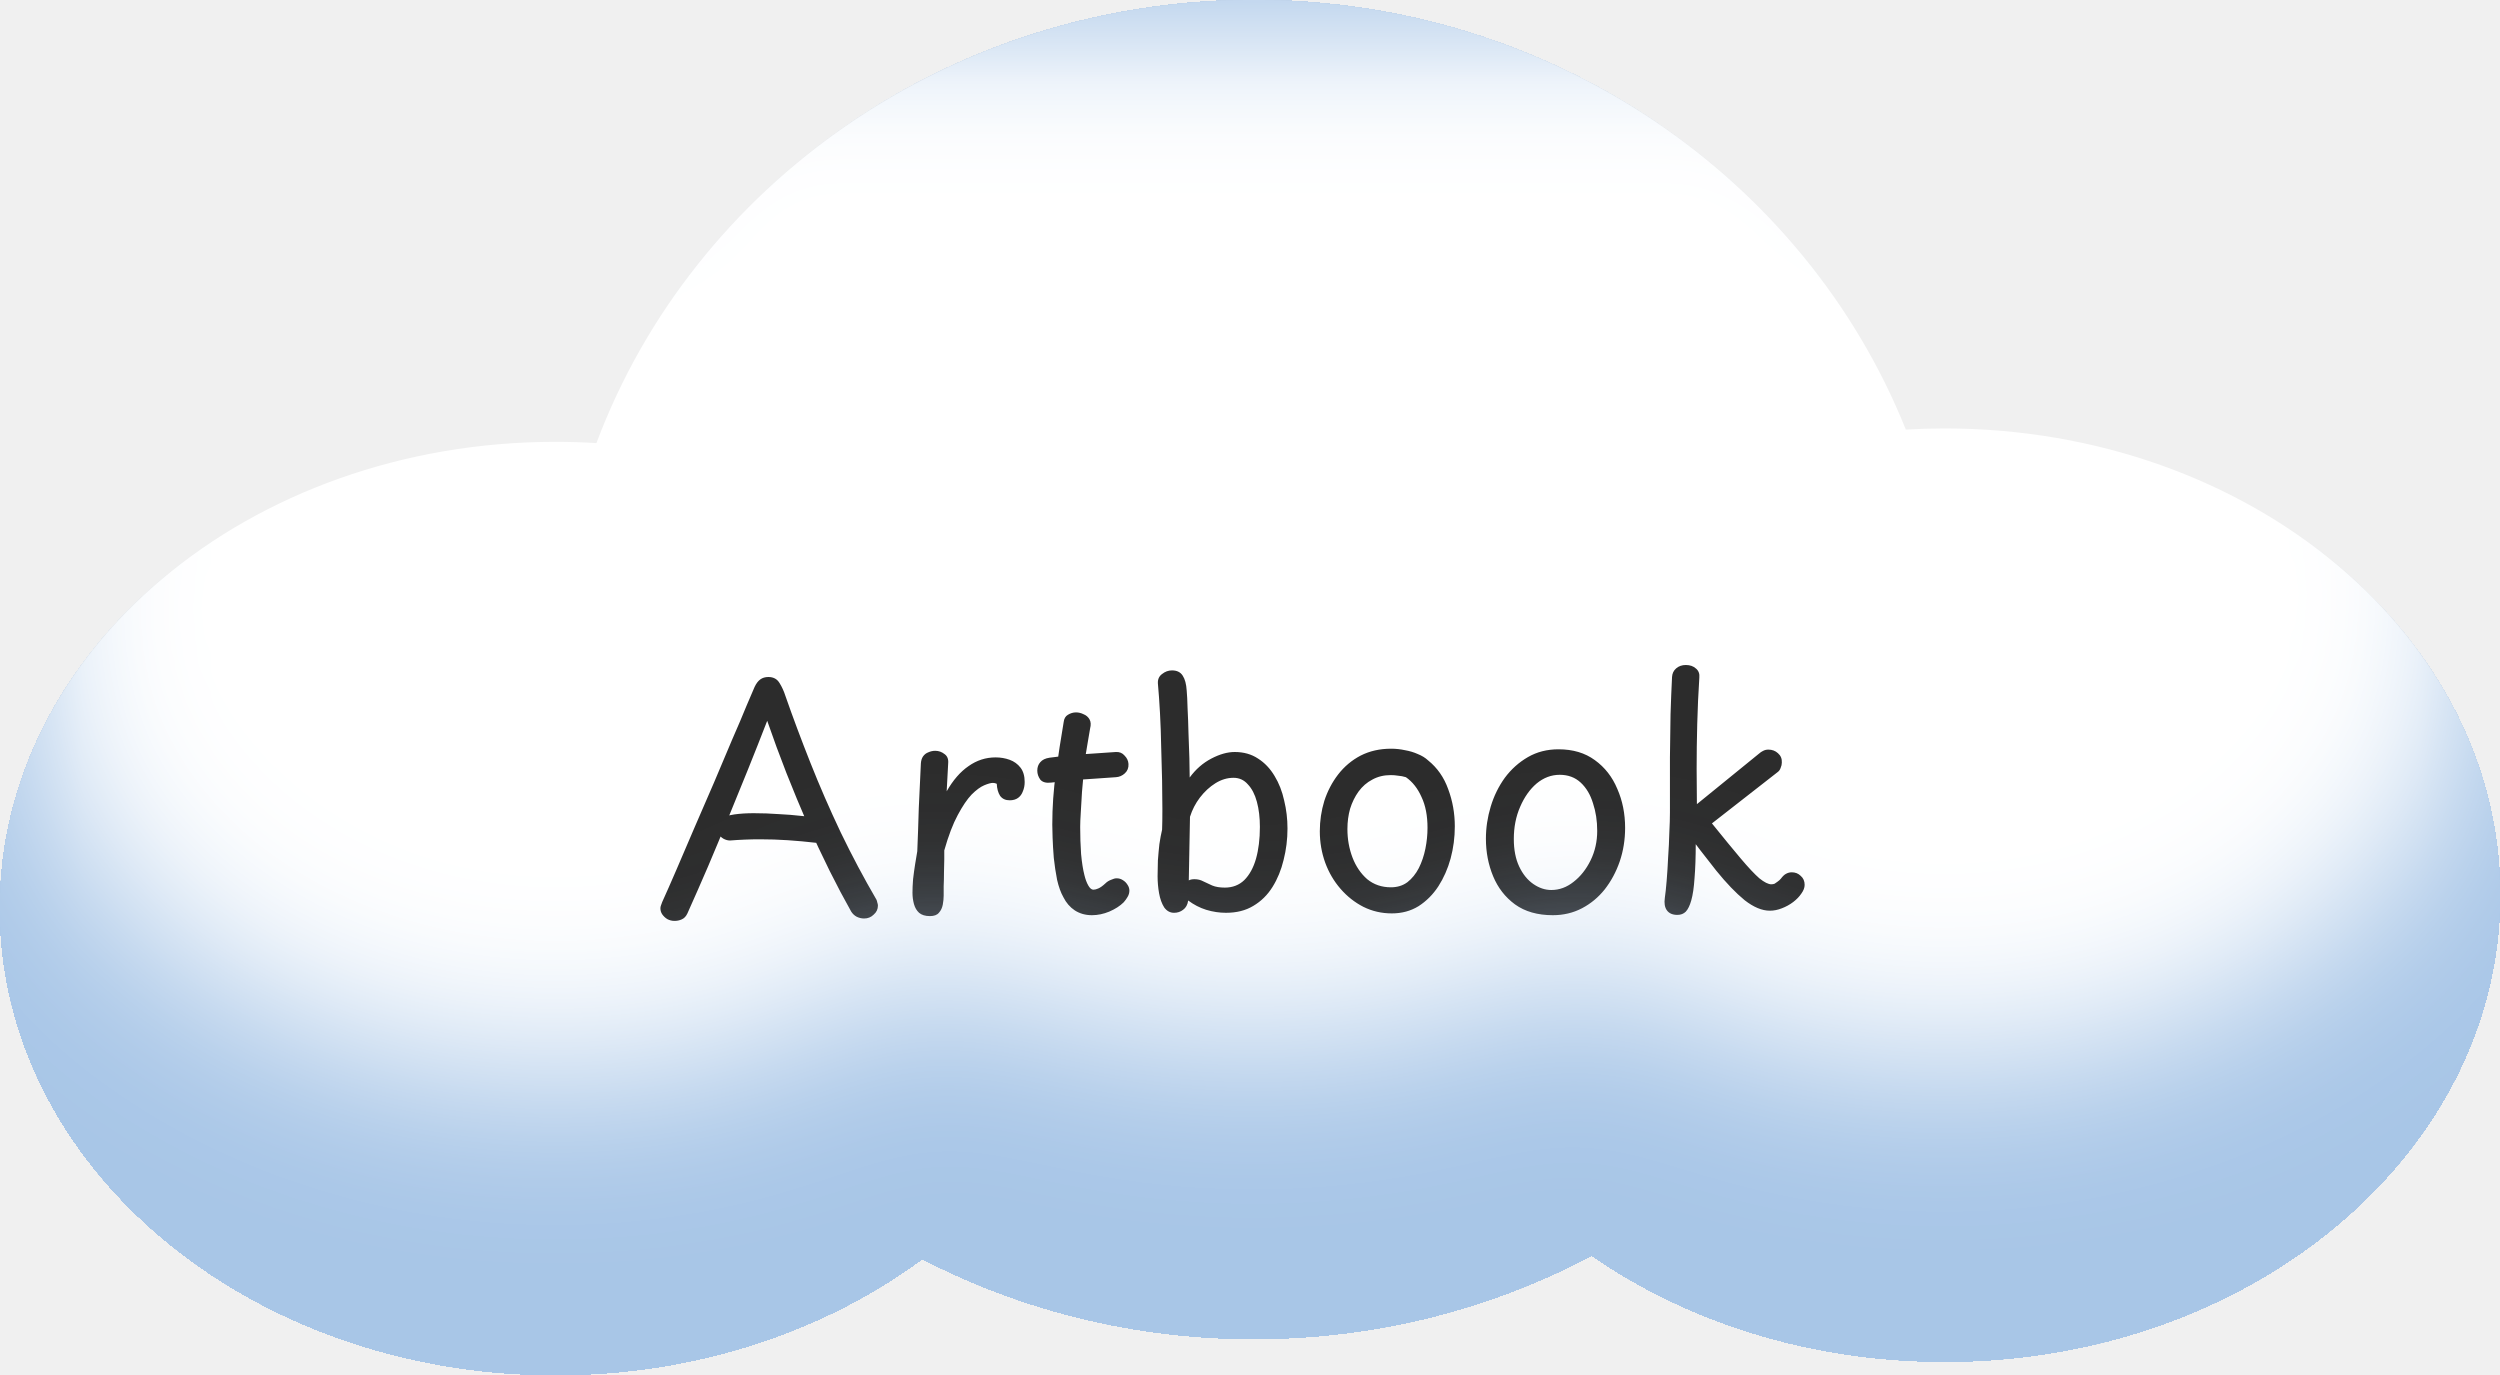
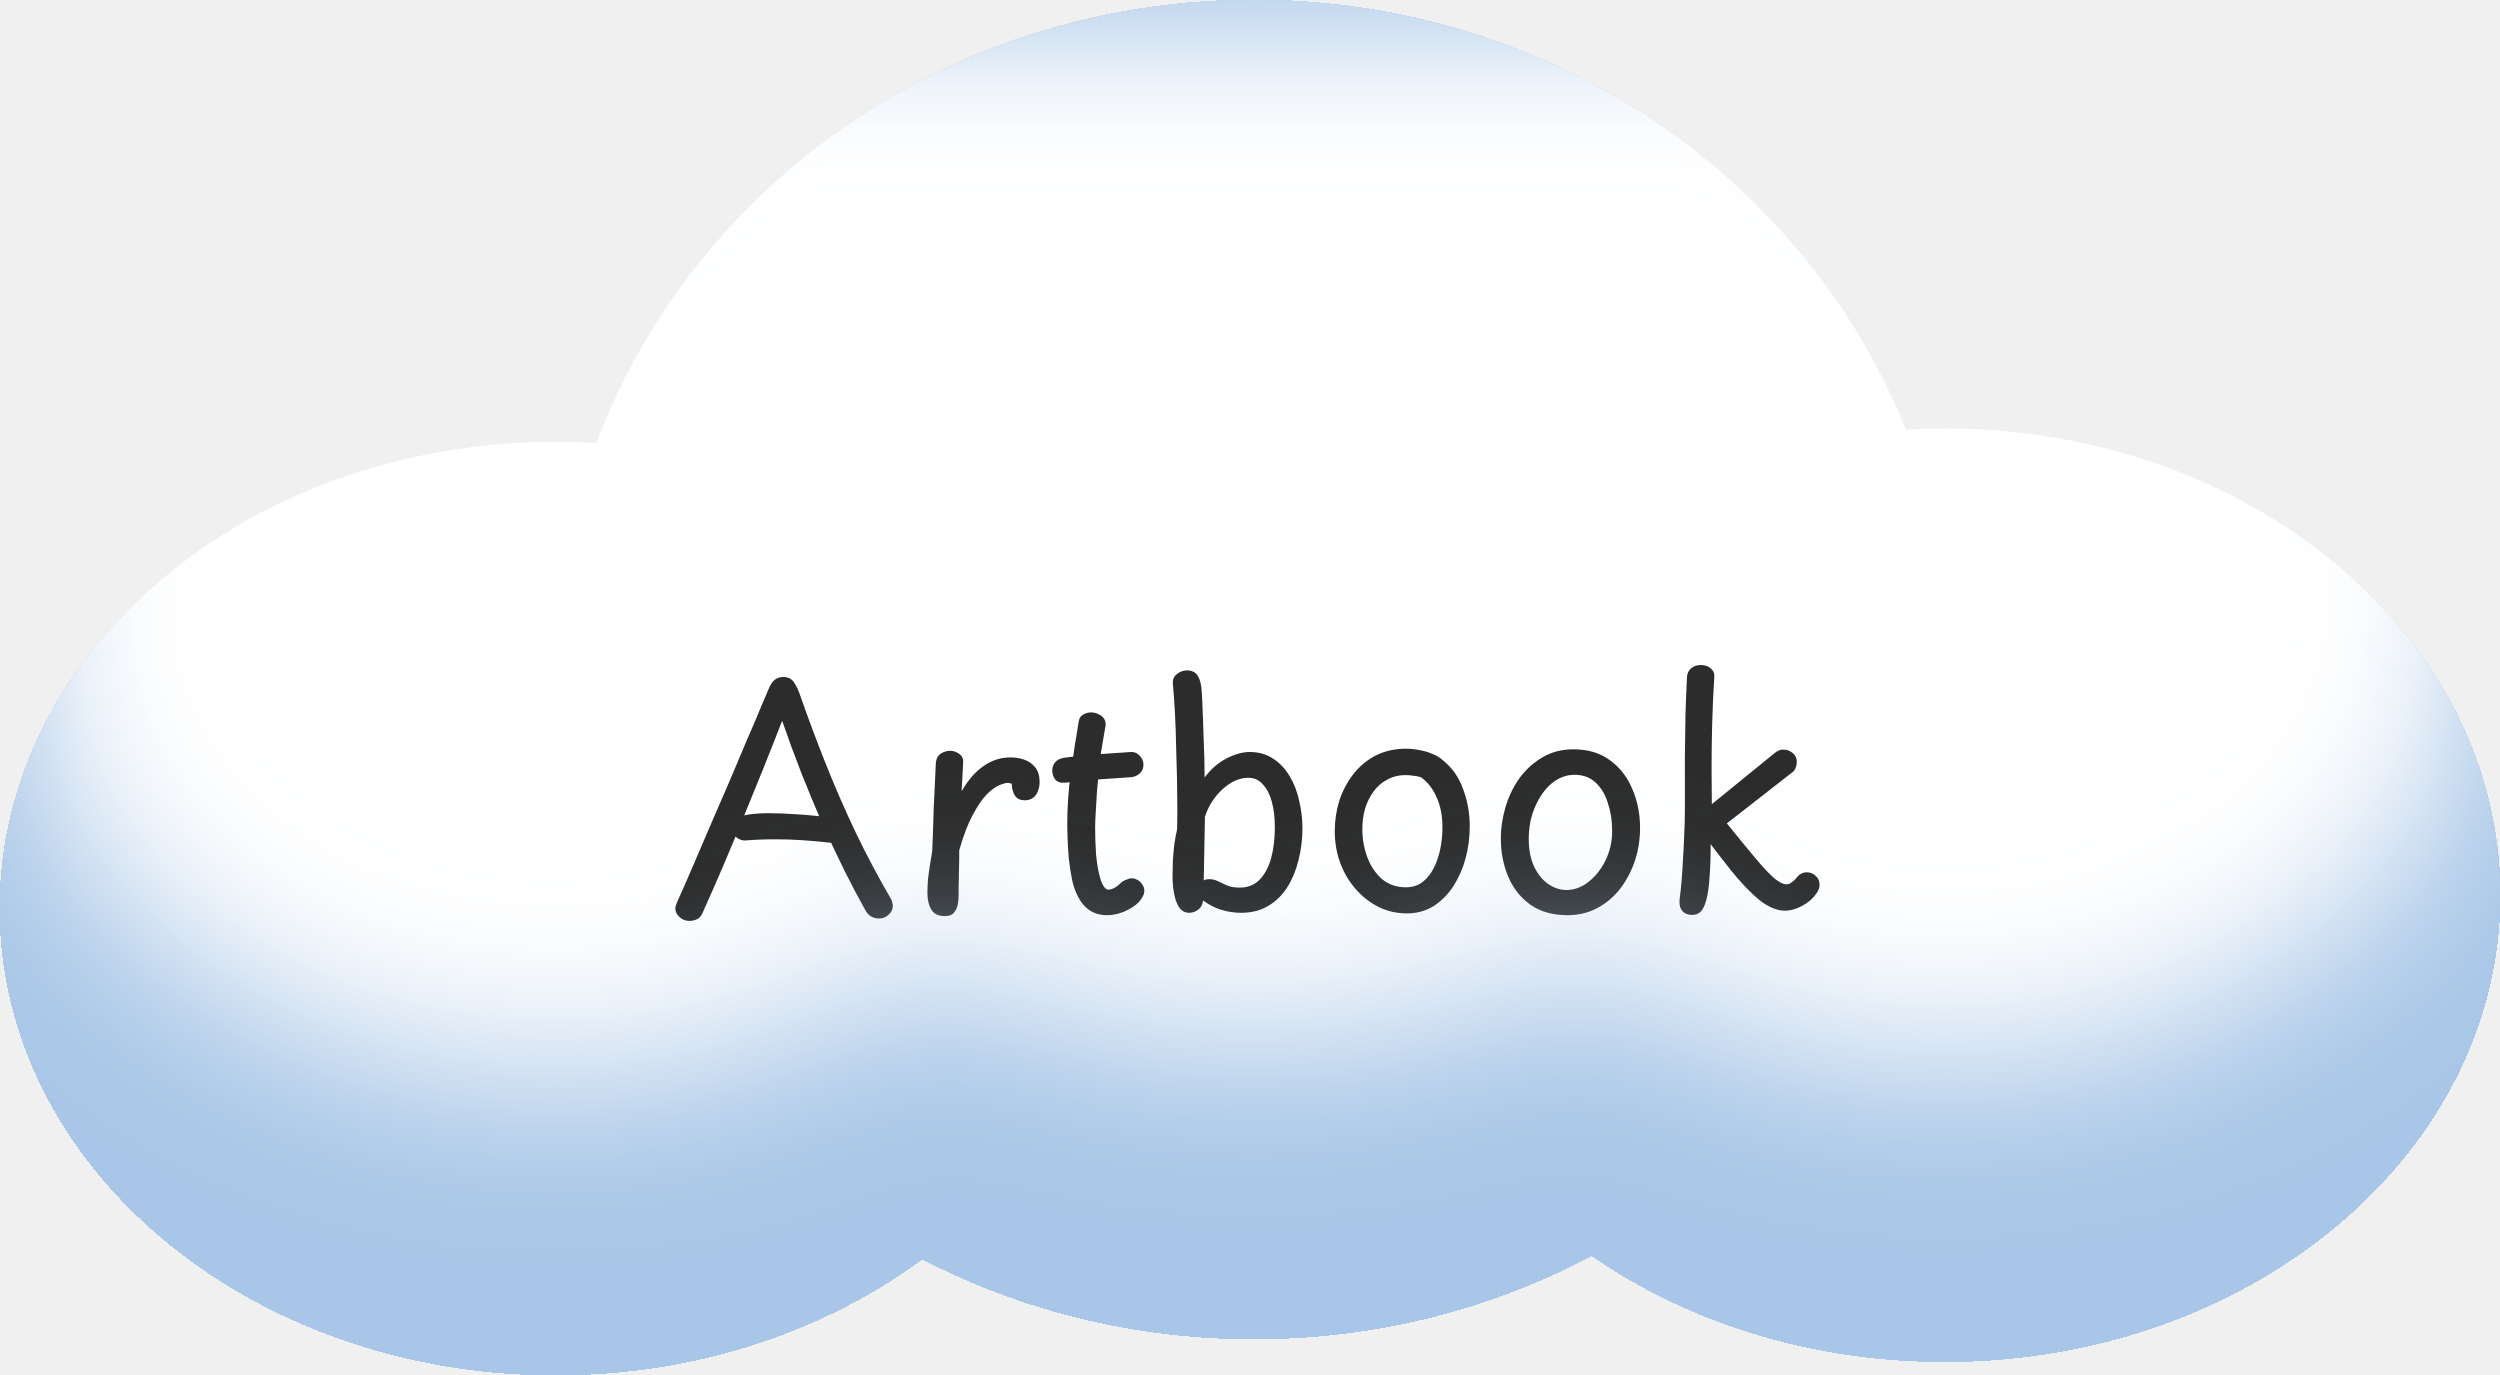
<svg xmlns="http://www.w3.org/2000/svg" width="200" height="110" viewBox="0 0 200 110" fill="none">
  <g filter="url(#filter0_i_161_26)">
    <path d="M100.3 0C124.097 0 144.417 14.267 152.466 34.366C153.488 34.307 154.52 34.275 155.561 34.275C180.103 34.275 200 50.987 200 71.602C200 92.216 180.103 108.929 155.561 108.929C144.841 108.929 135.009 105.74 127.333 100.432C119.322 104.687 110.107 107.111 100.3 107.111C90.703 107.111 81.671 104.79 73.781 100.702C65.954 106.488 55.685 110 44.438 110C19.896 110 0 93.288 0 72.673C0 52.058 19.896 35.347 44.438 35.347C45.54 35.347 46.633 35.381 47.714 35.447C55.457 14.781 76.078 0 100.3 0Z" fill="white" />
-     <path d="M54.993 73.072C54.881 73.312 54.729 73.472 54.537 73.552C54.361 73.632 54.169 73.672 53.961 73.672C53.753 73.672 53.561 73.624 53.385 73.528C53.225 73.432 53.089 73.304 52.977 73.144C52.881 73 52.833 72.84 52.833 72.664C52.833 72.584 52.849 72.504 52.881 72.424C52.913 72.328 52.945 72.24 52.977 72.16C53.297 71.456 53.681 70.584 54.129 69.544C54.577 68.504 55.057 67.384 55.569 66.184C56.097 64.984 56.617 63.784 57.129 62.584C57.641 61.368 58.121 60.232 58.569 59.176C59.033 58.12 59.417 57.216 59.721 56.464C60.041 55.712 60.257 55.208 60.369 54.952C60.497 54.68 60.649 54.48 60.825 54.352C61.001 54.224 61.217 54.16 61.473 54.16C61.873 54.16 62.169 54.32 62.361 54.64C62.553 54.944 62.713 55.296 62.841 55.696C63.433 57.392 64.097 59.168 64.833 61.024C65.569 62.88 66.377 64.736 67.257 66.592C68.153 68.448 69.105 70.24 70.113 71.968C70.145 72.032 70.169 72.112 70.185 72.208C70.217 72.288 70.233 72.368 70.233 72.448C70.233 72.736 70.121 72.976 69.897 73.168C69.689 73.376 69.433 73.48 69.129 73.48C68.921 73.48 68.721 73.432 68.529 73.336C68.353 73.24 68.209 73.104 68.097 72.928C67.537 71.936 66.961 70.848 66.369 69.664C65.777 68.464 65.185 67.208 64.593 65.896C64.017 64.568 63.457 63.216 62.913 61.84C62.369 60.448 61.857 59.056 61.377 57.664C60.881 58.944 60.369 60.24 59.841 61.552C59.313 62.848 58.785 64.144 58.257 65.44C57.729 66.736 57.193 68.024 56.649 69.304C56.105 70.568 55.553 71.824 54.993 73.072ZM58.401 67.24C58.225 67.24 58.049 67.192 57.873 67.096C57.713 67 57.577 66.872 57.465 66.712C57.369 66.536 57.321 66.352 57.321 66.16C57.321 65.872 57.449 65.648 57.705 65.488C57.961 65.328 58.313 65.216 58.761 65.152C59.225 65.088 59.737 65.056 60.297 65.056C60.969 65.056 61.633 65.08 62.289 65.128C62.945 65.16 63.545 65.208 64.089 65.272C64.633 65.32 65.057 65.368 65.361 65.416C65.697 65.464 65.945 65.568 66.105 65.728C66.281 65.872 66.369 66.08 66.369 66.352C66.369 66.656 66.281 66.92 66.105 67.144C65.929 67.368 65.681 67.464 65.361 67.432C64.529 67.336 63.745 67.264 63.009 67.216C62.289 67.168 61.553 67.144 60.801 67.144C60.401 67.144 60.001 67.152 59.601 67.168C59.201 67.184 58.801 67.208 58.401 67.24ZM73.67 61.072C73.686 60.848 73.742 60.664 73.838 60.52C73.95 60.36 74.094 60.248 74.27 60.184C74.446 60.104 74.63 60.064 74.822 60.064C75.094 60.064 75.342 60.152 75.566 60.328C75.79 60.488 75.886 60.736 75.854 61.072L75.734 63.304C76.246 62.408 76.83 61.736 77.486 61.288C78.142 60.824 78.862 60.592 79.646 60.592C80.046 60.592 80.422 60.656 80.774 60.784C81.126 60.912 81.414 61.12 81.638 61.408C81.862 61.696 81.974 62.08 81.974 62.56C81.974 62.832 81.926 63.08 81.83 63.304C81.75 63.528 81.622 63.704 81.446 63.832C81.27 63.96 81.046 64.024 80.774 64.024C80.438 64.024 80.182 63.904 80.006 63.664C79.846 63.408 79.758 63.088 79.742 62.704C79.646 62.656 79.542 62.632 79.43 62.632C79.27 62.632 79.038 62.696 78.734 62.824C78.43 62.952 78.094 63.2 77.726 63.568C77.374 63.936 77.006 64.48 76.622 65.2C76.238 65.904 75.878 66.848 75.542 68.032C75.542 68.192 75.542 68.432 75.542 68.752C75.542 69.072 75.534 69.424 75.518 69.808C75.518 70.192 75.51 70.552 75.494 70.888C75.494 71.208 75.494 71.456 75.494 71.632C75.494 71.872 75.47 72.12 75.422 72.376C75.374 72.632 75.27 72.848 75.11 73.024C74.966 73.2 74.726 73.288 74.39 73.288C74.022 73.288 73.734 73.2 73.526 73.024C73.334 72.848 73.198 72.616 73.118 72.328C73.038 72.04 72.998 71.736 72.998 71.416C72.998 71.112 73.014 70.752 73.046 70.336C73.094 69.92 73.15 69.512 73.214 69.112C73.278 68.696 73.334 68.36 73.382 68.104C73.43 66.968 73.47 65.824 73.502 64.672C73.55 63.504 73.606 62.304 73.67 61.072ZM85.095 57.76C85.127 57.488 85.239 57.296 85.431 57.184C85.639 57.056 85.855 56.992 86.079 56.992C86.287 56.992 86.487 57.04 86.679 57.136C86.887 57.216 87.047 57.352 87.159 57.544C87.271 57.736 87.287 57.984 87.207 58.288C87.143 58.656 87.079 59.032 87.015 59.416C86.951 59.784 86.887 60.168 86.823 60.568C86.791 60.84 86.751 61.232 86.703 61.744C86.655 62.24 86.607 62.776 86.559 63.352C86.527 63.928 86.495 64.472 86.463 64.984C86.431 65.48 86.415 65.872 86.415 66.16C86.415 66.912 86.439 67.632 86.487 68.32C86.551 69.008 86.639 69.568 86.751 70C86.831 70.336 86.935 70.616 87.063 70.84C87.191 71.064 87.327 71.176 87.471 71.176C87.583 71.176 87.711 71.144 87.855 71.08C88.015 71.016 88.207 70.88 88.431 70.672C88.559 70.544 88.711 70.448 88.887 70.384C89.063 70.304 89.207 70.264 89.319 70.264C89.511 70.264 89.679 70.312 89.823 70.408C89.983 70.504 90.111 70.632 90.207 70.792C90.303 70.936 90.351 71.088 90.351 71.248C90.351 71.424 90.303 71.592 90.207 71.752C90.127 71.896 90.023 72.04 89.895 72.184C89.607 72.472 89.223 72.72 88.743 72.928C88.279 73.12 87.815 73.216 87.351 73.216C86.839 73.216 86.383 73.088 85.983 72.832C85.599 72.576 85.295 72.224 85.071 71.776C84.863 71.408 84.695 70.944 84.567 70.384C84.455 69.808 84.367 69.224 84.303 68.632C84.255 68.024 84.223 67.48 84.207 67C84.191 66.504 84.183 66.16 84.183 65.968C84.183 64.576 84.279 63.192 84.471 61.816C84.663 60.424 84.871 59.072 85.095 57.76ZM84.087 62.608C83.687 62.656 83.399 62.576 83.223 62.368C83.063 62.144 82.983 61.904 82.983 61.648C82.983 61.376 83.063 61.152 83.223 60.976C83.383 60.784 83.631 60.664 83.967 60.616C84.543 60.536 85.127 60.472 85.719 60.424C86.327 60.36 86.927 60.312 87.519 60.28C88.127 60.232 88.711 60.192 89.271 60.16C89.559 60.144 89.791 60.24 89.967 60.448C90.159 60.64 90.263 60.864 90.279 61.12C90.295 61.424 90.199 61.672 89.991 61.864C89.783 62.056 89.543 62.16 89.271 62.176C88.711 62.208 88.135 62.248 87.543 62.296C86.951 62.328 86.359 62.376 85.767 62.44C85.191 62.488 84.631 62.544 84.087 62.608ZM92.631 54.664C92.615 54.344 92.727 54.096 92.967 53.92C93.207 53.728 93.471 53.632 93.759 53.632C94.159 53.632 94.447 53.776 94.623 54.064C94.799 54.336 94.903 54.728 94.935 55.24C94.967 55.576 94.991 56.056 95.007 56.68C95.039 57.288 95.063 57.944 95.079 58.648C95.111 59.352 95.135 60.024 95.151 60.664C95.167 61.304 95.175 61.816 95.175 62.2C95.655 61.544 96.231 61.04 96.903 60.688C97.575 60.336 98.199 60.16 98.775 60.16C99.495 60.16 100.119 60.336 100.647 60.688C101.175 61.024 101.615 61.488 101.967 62.08C102.319 62.656 102.575 63.312 102.735 64.048C102.911 64.768 102.999 65.512 102.999 66.28C102.999 67.144 102.895 67.984 102.687 68.8C102.495 69.6 102.199 70.32 101.799 70.96C101.399 71.6 100.887 72.104 100.263 72.472C99.655 72.84 98.927 73.024 98.079 73.024C97.551 73.024 97.023 72.944 96.495 72.784C95.983 72.624 95.503 72.376 95.055 72.04C95.007 72.376 94.871 72.624 94.647 72.784C94.439 72.944 94.199 73.024 93.927 73.024C93.607 73.024 93.343 72.88 93.135 72.592C92.943 72.288 92.807 71.912 92.727 71.464C92.647 71.016 92.607 70.56 92.607 70.096C92.607 69.712 92.615 69.296 92.631 68.848C92.663 68.4 92.703 67.96 92.751 67.528C92.815 67.096 92.887 66.712 92.967 66.376C92.983 65.976 92.991 65.432 92.991 64.744C92.991 64.04 92.983 63.264 92.967 62.416C92.951 61.552 92.927 60.664 92.895 59.752C92.879 58.824 92.847 57.92 92.799 57.04C92.751 56.16 92.695 55.368 92.631 54.664ZM95.103 70.432C95.215 70.368 95.367 70.336 95.559 70.336C95.815 70.336 96.047 70.392 96.255 70.504C96.479 70.616 96.719 70.728 96.975 70.84C97.247 70.952 97.583 71.008 97.983 71.008C98.607 71.008 99.127 70.808 99.543 70.408C99.959 69.992 100.271 69.424 100.479 68.704C100.687 67.968 100.791 67.12 100.791 66.16C100.791 65.408 100.711 64.736 100.551 64.144C100.391 63.552 100.151 63.088 99.831 62.752C99.527 62.4 99.143 62.224 98.679 62.224C98.183 62.224 97.703 62.368 97.239 62.656C96.775 62.944 96.359 63.328 95.991 63.808C95.639 64.272 95.375 64.784 95.199 65.344L95.103 70.432ZM111.297 59.896C111.665 59.896 112.033 59.936 112.401 60.016C112.769 60.08 113.113 60.184 113.433 60.328C113.753 60.456 114.025 60.624 114.249 60.832C114.985 61.424 115.521 62.192 115.857 63.136C116.209 64.08 116.385 65.072 116.385 66.112C116.385 66.992 116.273 67.848 116.049 68.68C115.825 69.496 115.497 70.24 115.065 70.912C114.633 71.568 114.105 72.096 113.481 72.496C112.857 72.88 112.145 73.072 111.345 73.072C110.529 73.072 109.769 72.896 109.065 72.544C108.377 72.192 107.769 71.712 107.241 71.104C106.713 70.496 106.305 69.8 106.017 69.016C105.729 68.216 105.585 67.376 105.585 66.496C105.585 65.664 105.705 64.856 105.945 64.072C106.201 63.288 106.569 62.584 107.049 61.96C107.545 61.32 108.145 60.816 108.849 60.448C109.569 60.08 110.385 59.896 111.297 59.896ZM107.793 66.328C107.793 67.128 107.929 67.888 108.201 68.608C108.473 69.312 108.865 69.888 109.377 70.336C109.905 70.768 110.537 70.984 111.273 70.984C111.785 70.984 112.225 70.848 112.593 70.576C112.961 70.288 113.265 69.912 113.505 69.448C113.745 68.968 113.921 68.448 114.033 67.888C114.145 67.328 114.201 66.776 114.201 66.232C114.201 65.256 114.041 64.432 113.721 63.76C113.417 63.072 113.001 62.544 112.473 62.176C112.265 62.112 112.057 62.072 111.849 62.056C111.657 62.024 111.457 62.008 111.249 62.008C110.705 62.008 110.217 62.128 109.785 62.368C109.353 62.592 108.985 62.912 108.681 63.328C108.393 63.728 108.169 64.184 108.009 64.696C107.865 65.208 107.793 65.752 107.793 66.328ZM118.873 67.096C118.873 66.232 119.001 65.376 119.257 64.528C119.513 63.68 119.889 62.912 120.385 62.224C120.897 61.536 121.513 60.984 122.233 60.568C122.953 60.152 123.769 59.944 124.681 59.944C125.833 59.944 126.801 60.232 127.585 60.808C128.385 61.384 128.985 62.152 129.385 63.112C129.801 64.056 130.009 65.096 130.009 66.232C130.009 67.176 129.865 68.072 129.577 68.92C129.289 69.752 128.889 70.496 128.377 71.152C127.865 71.792 127.257 72.296 126.553 72.664C125.849 73.032 125.073 73.216 124.225 73.216C123.009 73.216 122.001 72.928 121.201 72.352C120.417 71.776 119.833 71.024 119.449 70.096C119.065 69.168 118.873 68.168 118.873 67.096ZM121.105 67.12C121.105 67.984 121.249 68.72 121.537 69.328C121.825 69.936 122.201 70.4 122.665 70.72C123.129 71.04 123.609 71.2 124.105 71.2C124.745 71.2 125.337 70.984 125.881 70.552C126.441 70.12 126.897 69.544 127.249 68.824C127.601 68.104 127.777 67.32 127.777 66.472C127.777 65.672 127.665 64.936 127.441 64.264C127.233 63.576 126.905 63.024 126.457 62.608C126.009 62.192 125.449 61.984 124.777 61.984C124.105 61.984 123.489 62.216 122.929 62.68C122.385 63.144 121.945 63.768 121.609 64.552C121.273 65.32 121.105 66.176 121.105 67.12ZM133.763 54.16C133.779 53.872 133.891 53.64 134.099 53.464C134.307 53.288 134.563 53.2 134.867 53.2C135.203 53.2 135.475 53.296 135.683 53.488C135.891 53.664 135.979 53.904 135.947 54.208C135.867 55.44 135.811 56.672 135.779 57.904C135.747 59.136 135.731 60.336 135.731 61.504C135.747 62.656 135.755 63.744 135.755 64.768L135.659 67.48C135.659 68.568 135.627 69.488 135.563 70.24C135.515 70.992 135.427 71.592 135.299 72.04C135.187 72.44 135.043 72.736 134.867 72.928C134.691 73.104 134.467 73.192 134.195 73.192C133.811 73.192 133.531 73.072 133.355 72.832C133.179 72.592 133.123 72.256 133.187 71.824C133.235 71.504 133.283 71.056 133.331 70.48C133.379 69.904 133.419 69.272 133.451 68.584C133.499 67.896 133.531 67.24 133.547 66.616C133.579 65.976 133.595 65.44 133.595 65.008C133.595 63.328 133.595 61.856 133.595 60.592C133.611 59.312 133.627 58.16 133.643 57.136C133.675 56.112 133.715 55.12 133.763 54.16ZM140.675 60.328C140.819 60.2 140.947 60.112 141.059 60.064C141.187 60 141.323 59.968 141.467 59.968C141.771 59.968 142.027 60.064 142.235 60.256C142.459 60.448 142.563 60.696 142.547 61C142.547 61.144 142.515 61.288 142.451 61.432C142.403 61.576 142.323 61.688 142.211 61.768L136.955 65.872C137.883 67.024 138.651 67.96 139.259 68.68C139.867 69.4 140.363 69.928 140.747 70.264C141.147 70.584 141.467 70.744 141.707 70.744C141.803 70.744 141.891 70.728 141.971 70.696C142.051 70.648 142.131 70.592 142.211 70.528C142.307 70.464 142.395 70.384 142.475 70.288C142.619 70.096 142.755 69.968 142.883 69.904C143.027 69.824 143.179 69.784 143.339 69.784C143.627 69.784 143.867 69.88 144.059 70.072C144.267 70.248 144.371 70.488 144.371 70.792C144.371 71.016 144.283 71.248 144.107 71.488C143.947 71.728 143.731 71.952 143.459 72.16C143.187 72.368 142.883 72.536 142.547 72.664C142.227 72.792 141.907 72.856 141.587 72.856C140.963 72.856 140.291 72.576 139.571 72.016C138.867 71.44 138.107 70.648 137.291 69.64C136.475 68.616 135.579 67.448 134.603 66.136L135.275 64.72L140.675 60.328Z" fill="#2C2C2C" />
+     <path d="M56.188 73.072C56.076 73.312 55.924 73.472 55.732 73.552C55.556 73.632 55.364 73.672 55.156 73.672C54.948 73.672 54.756 73.624 54.58 73.528C54.42 73.432 54.284 73.304 54.172 73.144C54.076 73 54.028 72.84 54.028 72.664C54.028 72.584 54.044 72.504 54.076 72.424C54.108 72.328 54.14 72.24 54.172 72.16C54.492 71.456 54.876 70.584 55.324 69.544C55.772 68.504 56.252 67.384 56.764 66.184C57.292 64.984 57.812 63.784 58.324 62.584C58.836 61.368 59.316 60.232 59.764 59.176C60.228 58.12 60.612 57.216 60.916 56.464C61.236 55.712 61.452 55.208 61.564 54.952C61.692 54.68 61.844 54.48 62.02 54.352C62.196 54.224 62.412 54.16 62.668 54.16C63.068 54.16 63.364 54.32 63.556 54.64C63.748 54.944 63.908 55.296 64.036 55.696C64.628 57.392 65.292 59.168 66.028 61.024C66.764 62.88 67.572 64.736 68.452 66.592C69.348 68.448 70.3 70.24 71.308 71.968C71.34 72.032 71.364 72.112 71.38 72.208C71.412 72.288 71.428 72.368 71.428 72.448C71.428 72.736 71.316 72.976 71.092 73.168C70.884 73.376 70.628 73.48 70.324 73.48C70.116 73.48 69.916 73.432 69.724 73.336C69.548 73.24 69.404 73.104 69.292 72.928C68.732 71.936 68.156 70.848 67.564 69.664C66.972 68.464 66.38 67.208 65.788 65.896C65.212 64.568 64.652 63.216 64.108 61.84C63.564 60.448 63.052 59.056 62.572 57.664C62.076 58.944 61.564 60.24 61.036 61.552C60.508 62.848 59.98 64.144 59.452 65.44C58.924 66.736 58.388 68.024 57.844 69.304C57.3 70.568 56.748 71.824 56.188 73.072ZM59.596 67.24C59.42 67.24 59.244 67.192 59.068 67.096C58.908 67 58.772 66.872 58.66 66.712C58.564 66.536 58.516 66.352 58.516 66.16C58.516 65.872 58.644 65.648 58.9 65.488C59.156 65.328 59.508 65.216 59.956 65.152C60.42 65.088 60.932 65.056 61.492 65.056C62.164 65.056 62.828 65.08 63.484 65.128C64.14 65.16 64.74 65.208 65.284 65.272C65.828 65.32 66.252 65.368 66.556 65.416C66.892 65.464 67.14 65.568 67.3 65.728C67.476 65.872 67.564 66.08 67.564 66.352C67.564 66.656 67.476 66.92 67.3 67.144C67.124 67.368 66.876 67.464 66.556 67.432C65.724 67.336 64.94 67.264 64.204 67.216C63.484 67.168 62.748 67.144 61.996 67.144C61.596 67.144 61.196 67.152 60.796 67.168C60.396 67.184 59.996 67.208 59.596 67.24ZM74.865 61.072C74.881 60.848 74.937 60.664 75.033 60.52C75.145 60.36 75.289 60.248 75.465 60.184C75.641 60.104 75.825 60.064 76.017 60.064C76.289 60.064 76.537 60.152 76.761 60.328C76.985 60.488 77.081 60.736 77.049 61.072L76.929 63.304C77.441 62.408 78.025 61.736 78.681 61.288C79.337 60.824 80.057 60.592 80.841 60.592C81.241 60.592 81.617 60.656 81.969 60.784C82.321 60.912 82.609 61.12 82.833 61.408C83.057 61.696 83.169 62.08 83.169 62.56C83.169 62.832 83.121 63.08 83.025 63.304C82.945 63.528 82.817 63.704 82.641 63.832C82.465 63.96 82.241 64.024 81.969 64.024C81.633 64.024 81.377 63.904 81.201 63.664C81.041 63.408 80.953 63.088 80.937 62.704C80.841 62.656 80.737 62.632 80.625 62.632C80.465 62.632 80.233 62.696 79.929 62.824C79.625 62.952 79.289 63.2 78.921 63.568C78.569 63.936 78.201 64.48 77.817 65.2C77.433 65.904 77.073 66.848 76.737 68.032C76.737 68.192 76.737 68.432 76.737 68.752C76.737 69.072 76.729 69.424 76.713 69.808C76.713 70.192 76.705 70.552 76.689 70.888C76.689 71.208 76.689 71.456 76.689 71.632C76.689 71.872 76.665 72.12 76.617 72.376C76.569 72.632 76.465 72.848 76.305 73.024C76.161 73.2 75.921 73.288 75.585 73.288C75.217 73.288 74.929 73.2 74.721 73.024C74.529 72.848 74.393 72.616 74.313 72.328C74.233 72.04 74.193 71.736 74.193 71.416C74.193 71.112 74.209 70.752 74.241 70.336C74.289 69.92 74.345 69.512 74.409 69.112C74.473 68.696 74.529 68.36 74.577 68.104C74.625 66.968 74.665 65.824 74.697 64.672C74.745 63.504 74.801 62.304 74.865 61.072ZM86.291 57.76C86.323 57.488 86.435 57.296 86.627 57.184C86.835 57.056 87.051 56.992 87.275 56.992C87.483 56.992 87.683 57.04 87.875 57.136C88.083 57.216 88.243 57.352 88.355 57.544C88.467 57.736 88.483 57.984 88.403 58.288C88.339 58.656 88.275 59.032 88.211 59.416C88.147 59.784 88.083 60.168 88.019 60.568C87.987 60.84 87.947 61.232 87.899 61.744C87.851 62.24 87.803 62.776 87.755 63.352C87.723 63.928 87.691 64.472 87.659 64.984C87.627 65.48 87.611 65.872 87.611 66.16C87.611 66.912 87.635 67.632 87.683 68.32C87.747 69.008 87.835 69.568 87.947 70C88.027 70.336 88.131 70.616 88.259 70.84C88.387 71.064 88.523 71.176 88.667 71.176C88.779 71.176 88.907 71.144 89.051 71.08C89.211 71.016 89.403 70.88 89.627 70.672C89.755 70.544 89.907 70.448 90.083 70.384C90.259 70.304 90.403 70.264 90.515 70.264C90.707 70.264 90.875 70.312 91.019 70.408C91.179 70.504 91.307 70.632 91.403 70.792C91.499 70.936 91.547 71.088 91.547 71.248C91.547 71.424 91.499 71.592 91.403 71.752C91.323 71.896 91.219 72.04 91.091 72.184C90.803 72.472 90.419 72.72 89.939 72.928C89.475 73.12 89.011 73.216 88.547 73.216C88.035 73.216 87.579 73.088 87.179 72.832C86.795 72.576 86.491 72.224 86.267 71.776C86.059 71.408 85.891 70.944 85.763 70.384C85.651 69.808 85.563 69.224 85.499 68.632C85.451 68.024 85.419 67.48 85.403 67C85.387 66.504 85.379 66.16 85.379 65.968C85.379 64.576 85.475 63.192 85.667 61.816C85.859 60.424 86.067 59.072 86.291 57.76ZM85.283 62.608C84.883 62.656 84.595 62.576 84.419 62.368C84.259 62.144 84.179 61.904 84.179 61.648C84.179 61.376 84.259 61.152 84.419 60.976C84.579 60.784 84.827 60.664 85.163 60.616C85.739 60.536 86.323 60.472 86.915 60.424C87.523 60.36 88.123 60.312 88.715 60.28C89.323 60.232 89.907 60.192 90.467 60.16C90.755 60.144 90.987 60.24 91.163 60.448C91.355 60.64 91.459 60.864 91.475 61.12C91.491 61.424 91.395 61.672 91.187 61.864C90.979 62.056 90.739 62.16 90.467 62.176C89.907 62.208 89.331 62.248 88.739 62.296C88.147 62.328 87.555 62.376 86.963 62.44C86.387 62.488 85.827 62.544 85.283 62.608ZM93.827 54.664C93.811 54.344 93.923 54.096 94.163 53.92C94.403 53.728 94.667 53.632 94.955 53.632C95.355 53.632 95.643 53.776 95.819 54.064C95.995 54.336 96.099 54.728 96.131 55.24C96.163 55.576 96.187 56.056 96.203 56.68C96.235 57.288 96.259 57.944 96.275 58.648C96.307 59.352 96.331 60.024 96.347 60.664C96.363 61.304 96.371 61.816 96.371 62.2C96.851 61.544 97.427 61.04 98.099 60.688C98.771 60.336 99.395 60.16 99.971 60.16C100.691 60.16 101.315 60.336 101.843 60.688C102.371 61.024 102.811 61.488 103.163 62.08C103.515 62.656 103.771 63.312 103.931 64.048C104.107 64.768 104.195 65.512 104.195 66.28C104.195 67.144 104.091 67.984 103.883 68.8C103.691 69.6 103.395 70.32 102.995 70.96C102.595 71.6 102.083 72.104 101.459 72.472C100.851 72.84 100.123 73.024 99.275 73.024C98.747 73.024 98.219 72.944 97.691 72.784C97.179 72.624 96.699 72.376 96.251 72.04C96.203 72.376 96.067 72.624 95.843 72.784C95.635 72.944 95.395 73.024 95.123 73.024C94.803 73.024 94.539 72.88 94.331 72.592C94.139 72.288 94.003 71.912 93.923 71.464C93.843 71.016 93.803 70.56 93.803 70.096C93.803 69.712 93.811 69.296 93.827 68.848C93.859 68.4 93.899 67.96 93.947 67.528C94.011 67.096 94.083 66.712 94.163 66.376C94.179 65.976 94.187 65.432 94.187 64.744C94.187 64.04 94.179 63.264 94.163 62.416C94.147 61.552 94.123 60.664 94.091 59.752C94.075 58.824 94.043 57.92 93.995 57.04C93.947 56.16 93.891 55.368 93.827 54.664ZM96.299 70.432C96.411 70.368 96.563 70.336 96.755 70.336C97.011 70.336 97.243 70.392 97.451 70.504C97.675 70.616 97.915 70.728 98.171 70.84C98.443 70.952 98.779 71.008 99.179 71.008C99.803 71.008 100.323 70.808 100.739 70.408C101.155 69.992 101.467 69.424 101.675 68.704C101.883 67.968 101.987 67.12 101.987 66.16C101.987 65.408 101.907 64.736 101.747 64.144C101.587 63.552 101.347 63.088 101.027 62.752C100.723 62.4 100.339 62.224 99.875 62.224C99.379 62.224 98.899 62.368 98.435 62.656C97.971 62.944 97.555 63.328 97.187 63.808C96.835 64.272 96.571 64.784 96.395 65.344L96.299 70.432ZM112.492 59.896C112.86 59.896 113.228 59.936 113.596 60.016C113.964 60.08 114.308 60.184 114.628 60.328C114.948 60.456 115.22 60.624 115.444 60.832C116.18 61.424 116.716 62.192 117.052 63.136C117.404 64.08 117.58 65.072 117.58 66.112C117.58 66.992 117.468 67.848 117.244 68.68C117.02 69.496 116.692 70.24 116.26 70.912C115.828 71.568 115.3 72.096 114.676 72.496C114.052 72.88 113.34 73.072 112.54 73.072C111.724 73.072 110.964 72.896 110.26 72.544C109.572 72.192 108.964 71.712 108.436 71.104C107.908 70.496 107.5 69.8 107.212 69.016C106.924 68.216 106.78 67.376 106.78 66.496C106.78 65.664 106.9 64.856 107.14 64.072C107.396 63.288 107.764 62.584 108.244 61.96C108.74 61.32 109.34 60.816 110.044 60.448C110.764 60.08 111.58 59.896 112.492 59.896ZM108.988 66.328C108.988 67.128 109.124 67.888 109.396 68.608C109.668 69.312 110.06 69.888 110.572 70.336C111.1 70.768 111.732 70.984 112.468 70.984C112.98 70.984 113.42 70.848 113.788 70.576C114.156 70.288 114.46 69.912 114.7 69.448C114.94 68.968 115.116 68.448 115.228 67.888C115.34 67.328 115.396 66.776 115.396 66.232C115.396 65.256 115.236 64.432 114.916 63.76C114.612 63.072 114.196 62.544 113.668 62.176C113.46 62.112 113.252 62.072 113.044 62.056C112.852 62.024 112.652 62.008 112.444 62.008C111.9 62.008 111.412 62.128 110.98 62.368C110.548 62.592 110.18 62.912 109.876 63.328C109.588 63.728 109.364 64.184 109.204 64.696C109.06 65.208 108.988 65.752 108.988 66.328ZM120.068 67.096C120.068 66.232 120.196 65.376 120.452 64.528C120.708 63.68 121.084 62.912 121.58 62.224C122.092 61.536 122.708 60.984 123.428 60.568C124.148 60.152 124.964 59.944 125.876 59.944C127.028 59.944 127.996 60.232 128.78 60.808C129.58 61.384 130.18 62.152 130.58 63.112C130.996 64.056 131.204 65.096 131.204 66.232C131.204 67.176 131.06 68.072 130.772 68.92C130.484 69.752 130.084 70.496 129.572 71.152C129.06 71.792 128.452 72.296 127.748 72.664C127.044 73.032 126.268 73.216 125.42 73.216C124.204 73.216 123.196 72.928 122.396 72.352C121.612 71.776 121.028 71.024 120.644 70.096C120.26 69.168 120.068 68.168 120.068 67.096ZM122.3 67.12C122.3 67.984 122.444 68.72 122.732 69.328C123.02 69.936 123.396 70.4 123.86 70.72C124.324 71.04 124.804 71.2 125.3 71.2C125.94 71.2 126.532 70.984 127.076 70.552C127.636 70.12 128.092 69.544 128.444 68.824C128.796 68.104 128.972 67.32 128.972 66.472C128.972 65.672 128.86 64.936 128.636 64.264C128.428 63.576 128.1 63.024 127.652 62.608C127.204 62.192 126.644 61.984 125.972 61.984C125.3 61.984 124.684 62.216 124.124 62.68C123.58 63.144 123.14 63.768 122.804 64.552C122.468 65.32 122.3 66.176 122.3 67.12ZM134.958 54.16C134.974 53.872 135.086 53.64 135.294 53.464C135.502 53.288 135.758 53.2 136.062 53.2C136.398 53.2 136.67 53.296 136.878 53.488C137.086 53.664 137.174 53.904 137.142 54.208C137.062 55.44 137.006 56.672 136.974 57.904C136.942 59.136 136.926 60.336 136.926 61.504C136.942 62.656 136.95 63.744 136.95 64.768L136.854 67.48C136.854 68.568 136.822 69.488 136.758 70.24C136.71 70.992 136.622 71.592 136.494 72.04C136.382 72.44 136.238 72.736 136.062 72.928C135.886 73.104 135.662 73.192 135.39 73.192C135.006 73.192 134.726 73.072 134.55 72.832C134.374 72.592 134.318 72.256 134.382 71.824C134.43 71.504 134.478 71.056 134.526 70.48C134.574 69.904 134.614 69.272 134.646 68.584C134.694 67.896 134.726 67.24 134.742 66.616C134.774 65.976 134.79 65.44 134.79 65.008C134.79 63.328 134.79 61.856 134.79 60.592C134.806 59.312 134.822 58.16 134.838 57.136C134.87 56.112 134.91 55.12 134.958 54.16ZM141.87 60.328C142.014 60.2 142.142 60.112 142.254 60.064C142.382 60 142.518 59.968 142.662 59.968C142.966 59.968 143.222 60.064 143.43 60.256C143.654 60.448 143.758 60.696 143.742 61C143.742 61.144 143.71 61.288 143.646 61.432C143.598 61.576 143.518 61.688 143.406 61.768L138.15 65.872C139.078 67.024 139.846 67.96 140.454 68.68C141.062 69.4 141.558 69.928 141.942 70.264C142.342 70.584 142.662 70.744 142.902 70.744C142.998 70.744 143.086 70.728 143.166 70.696C143.246 70.648 143.326 70.592 143.406 70.528C143.502 70.464 143.59 70.384 143.67 70.288C143.814 70.096 143.95 69.968 144.078 69.904C144.222 69.824 144.374 69.784 144.534 69.784C144.822 69.784 145.062 69.88 145.254 70.072C145.462 70.248 145.566 70.488 145.566 70.792C145.566 71.016 145.478 71.248 145.302 71.488C145.142 71.728 144.926 71.952 144.654 72.16C144.382 72.368 144.078 72.536 143.742 72.664C143.422 72.792 143.102 72.856 142.782 72.856C142.158 72.856 141.486 72.576 140.766 72.016C140.062 71.44 139.302 70.648 138.486 69.64C137.67 68.616 136.774 67.448 135.798 66.136L136.47 64.72L141.87 60.328Z" fill="#2C2C2C" />
  </g>
  <defs>
    <filter id="filter0_i_161_26" x="0" y="-14" width="200" height="124" filterUnits="userSpaceOnUse" color-interpolation-filters="sRGB">
      <feFlood flood-opacity="0" result="BackgroundImageFix" />
      <feBlend mode="normal" in="SourceGraphic" in2="BackgroundImageFix" result="shape" />
      <feColorMatrix in="SourceAlpha" type="matrix" values="0 0 0 0 0 0 0 0 0 0 0 0 0 0 0 0 0 0 127 0" result="hardAlpha" />
      <feOffset dy="-24" />
      <feGaussianBlur stdDeviation="7" />
      <feComposite in2="hardAlpha" operator="arithmetic" k2="-1" k3="1" />
      <feColorMatrix type="matrix" values="0 0 0 0 0.659 0 0 0 0 0.776 0 0 0 0 0.906 0 0 0 1 0" />
      <feBlend mode="normal" in2="shape" result="effect1_innerShadow_161_26" />
    </filter>
  </defs>
</svg>
